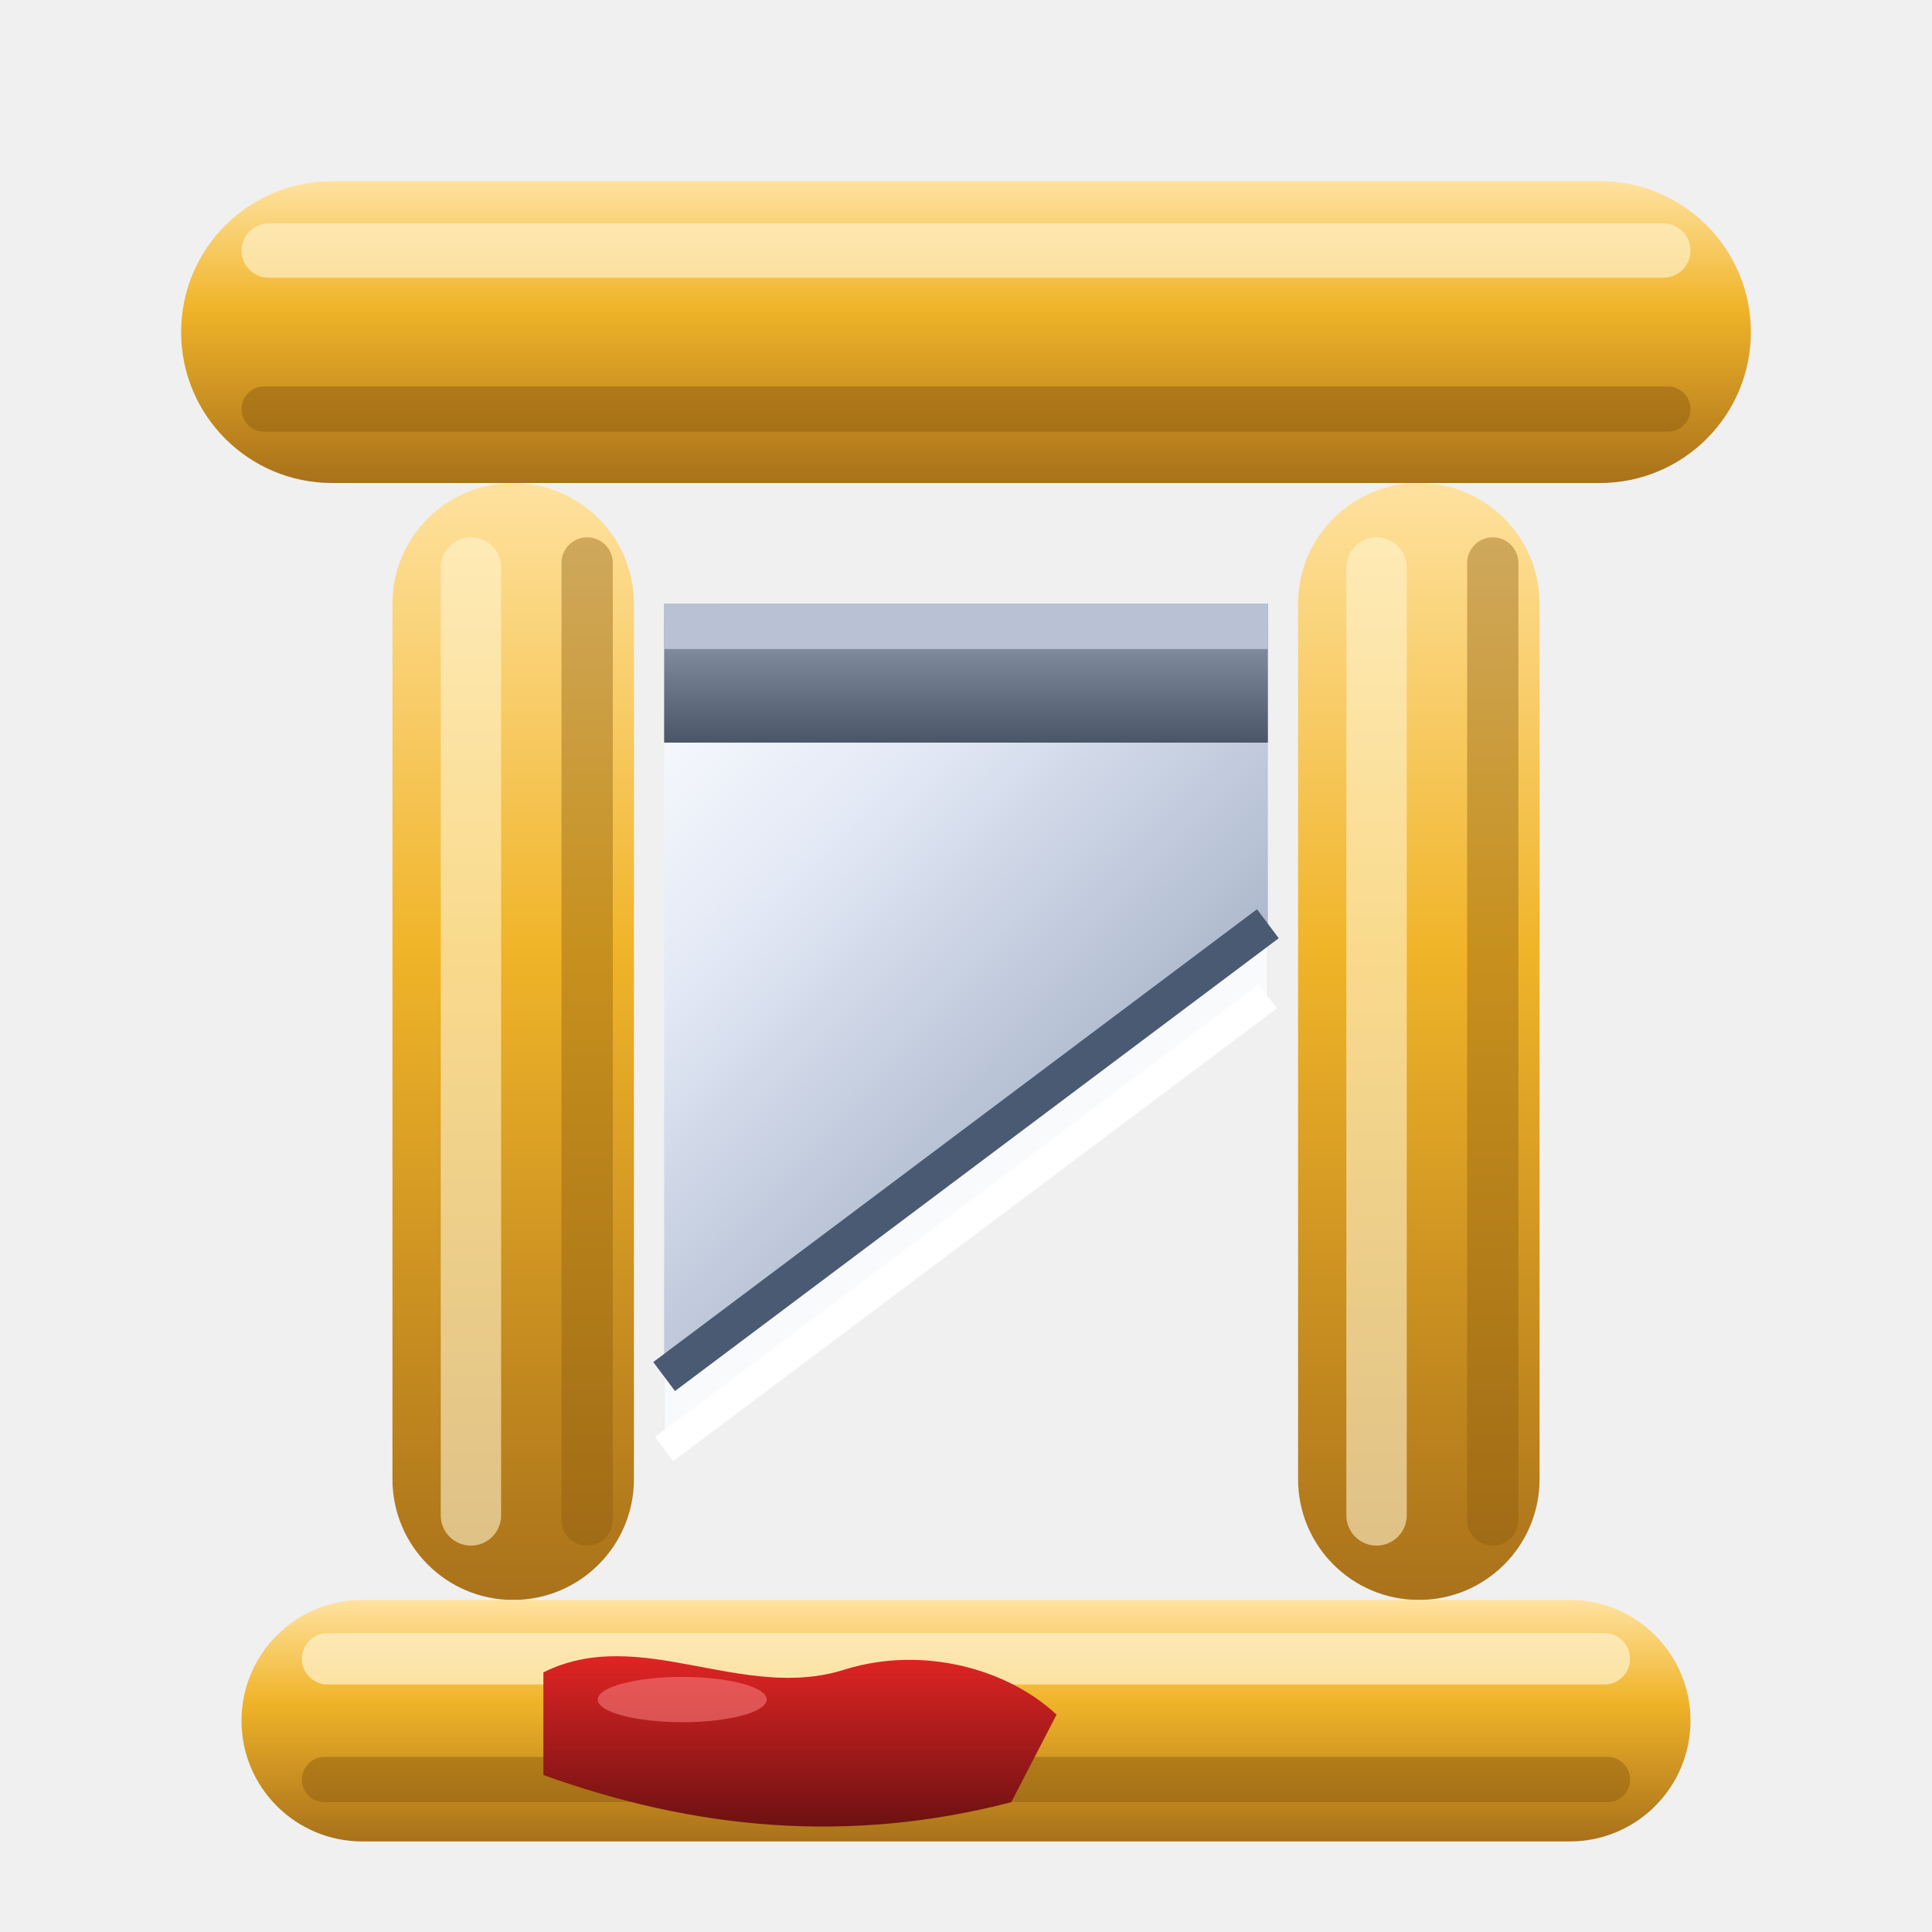
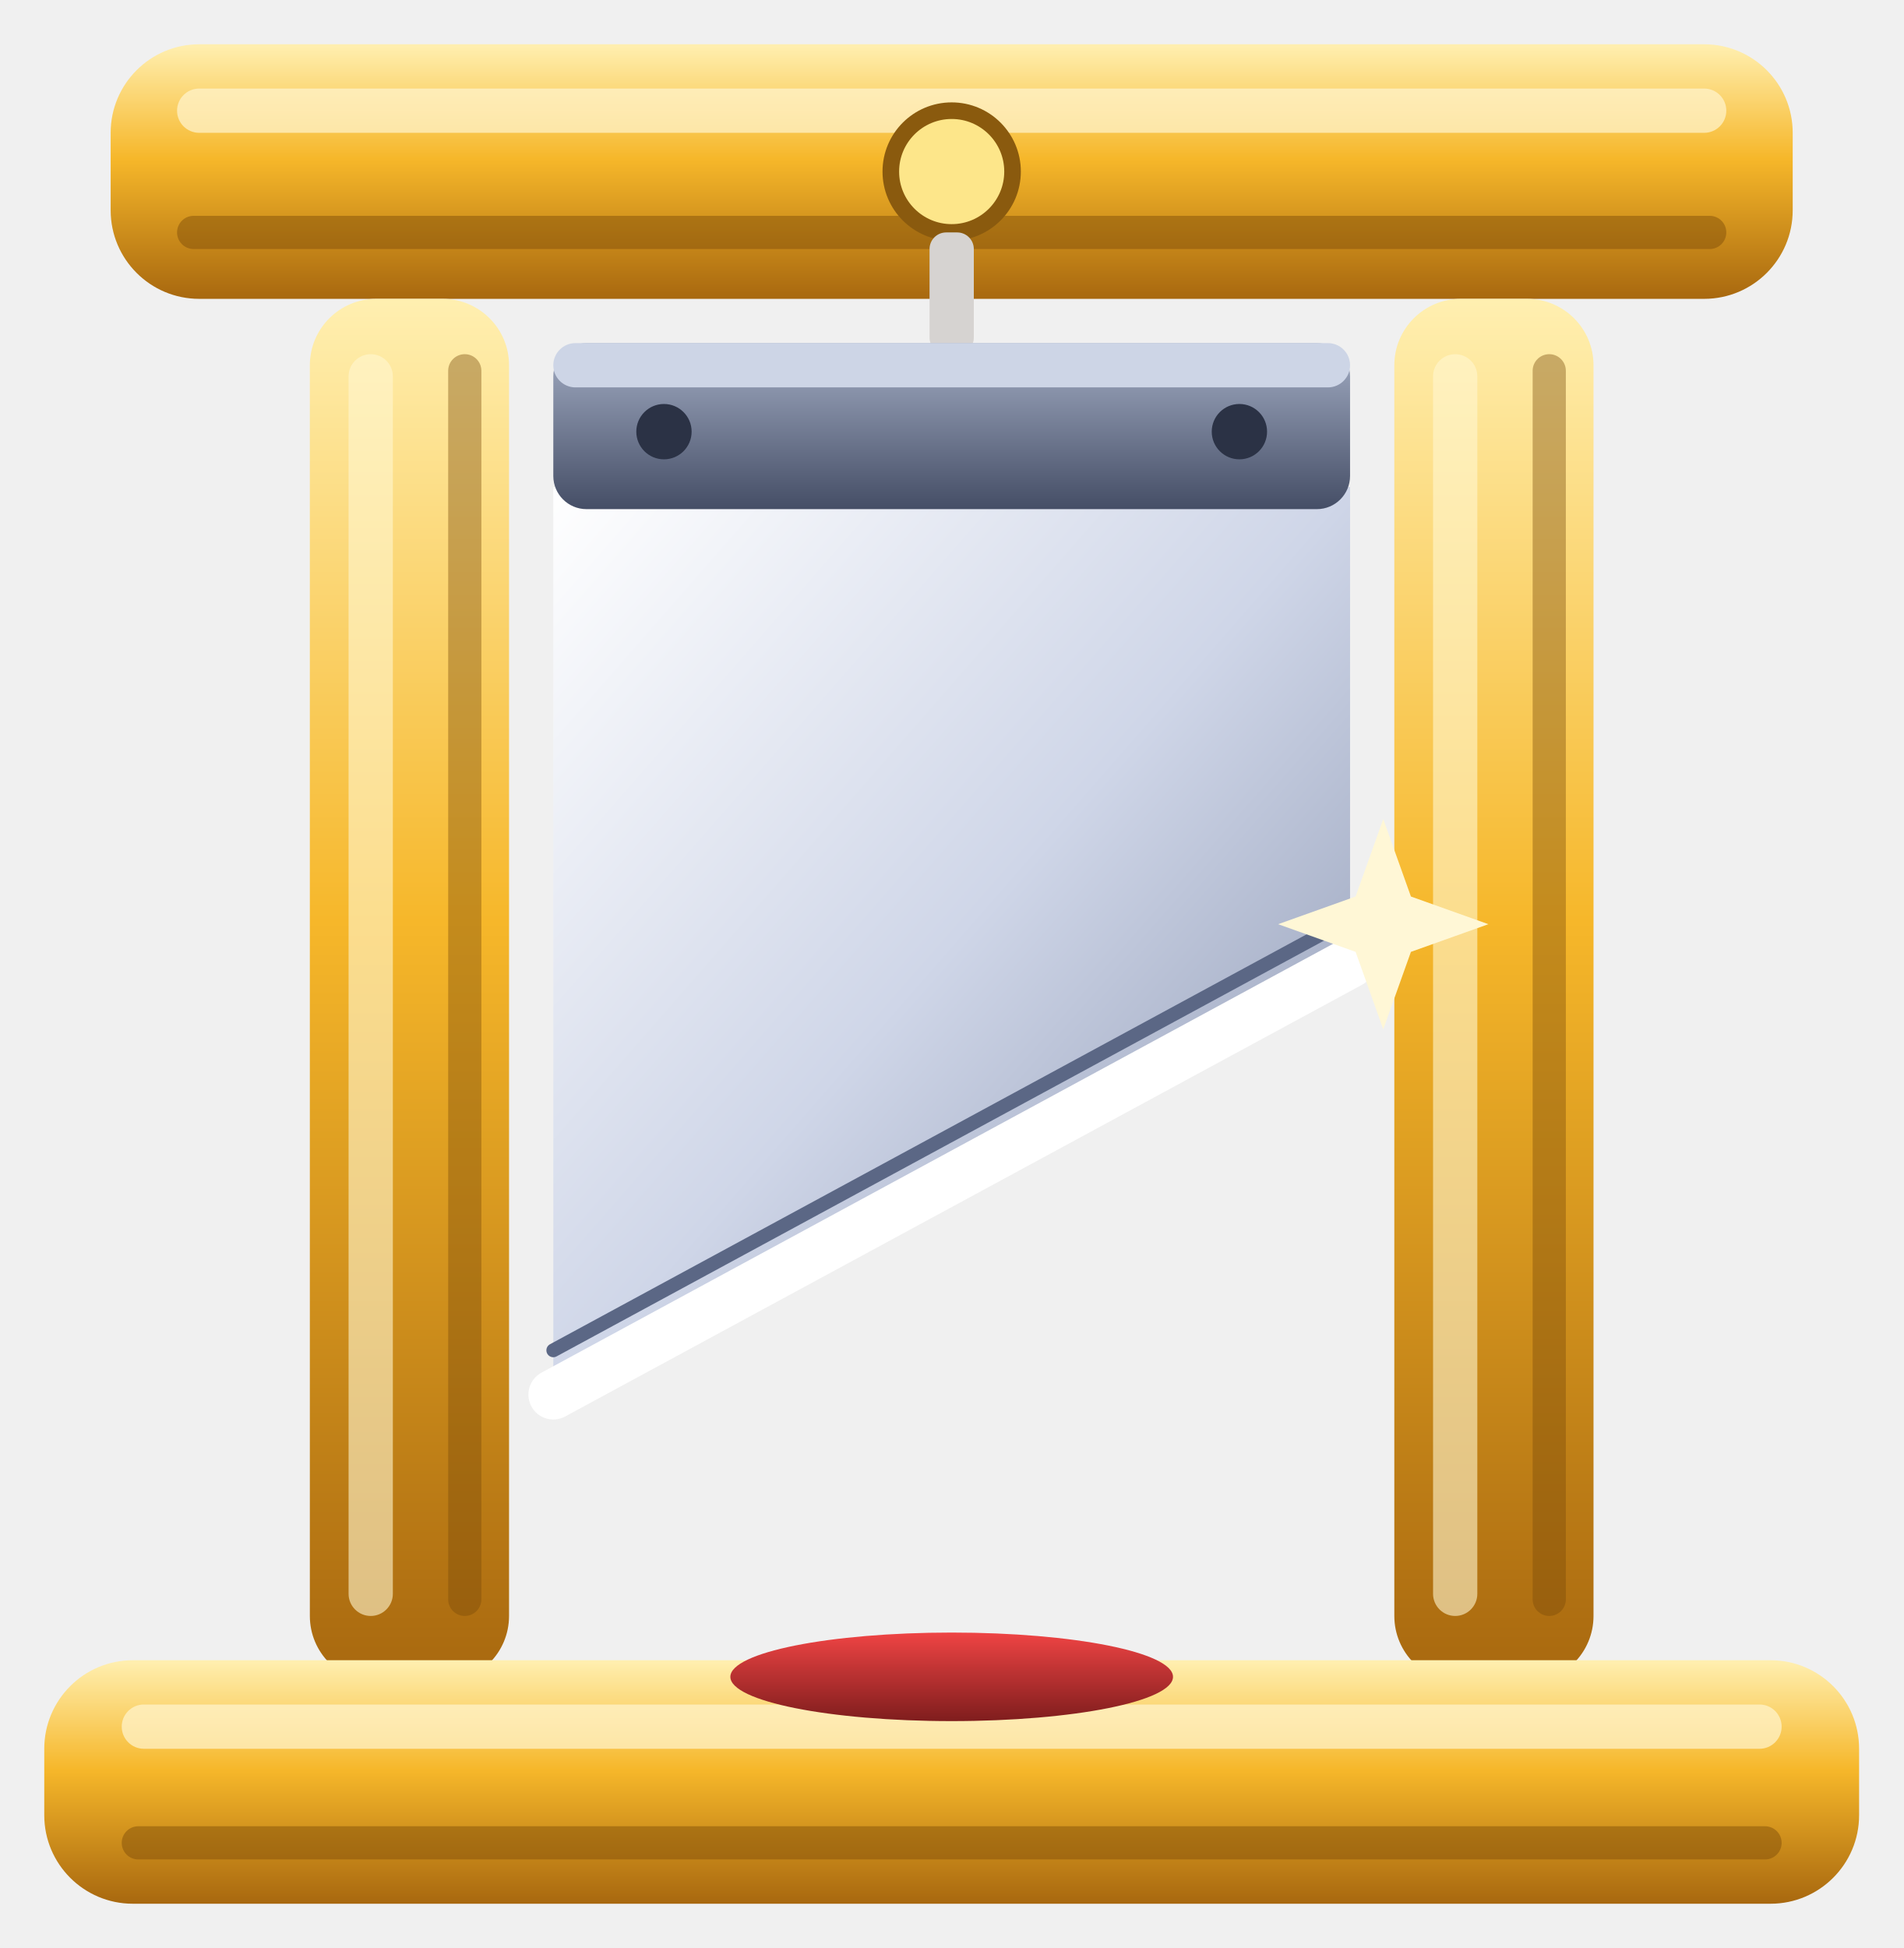
- <svg xmlns="http://www.w3.org/2000/svg" viewBox="0 0 64 64" width="64" height="64" role="img" aria-label="GuillotineVote">
+ <svg xmlns="http://www.w3.org/2000/svg" viewBox="84 88 344 352" role="img" aria-label="GuillotineVote">
  <defs>
-     <linearGradient id="wood" x1="0" y1="0" x2="0" y2="1">
-       <stop offset="0%" stop-color="#ffe2a0" />
-       <stop offset="42%" stop-color="#f0b429" />
-       <stop offset="100%" stop-color="#a9711a" />
+     <linearGradient id="gold" x1="0" y1="0" x2="0" y2="1">
+       <stop offset="0" stop-color="#ffefb0" />
+       <stop offset="0.45" stop-color="#f6b72a" />
+       <stop offset="1" stop-color="#a8680f" />
    </linearGradient>
-     <linearGradient id="sp" x1="0" y1="0" x2="0.7" y2="1">
-       <stop offset="0%" stop-color="#ffffff" />
-       <stop offset="32%" stop-color="#e2e8f5" />
-       <stop offset="66%" stop-color="#b6c1d4" />
-       <stop offset="100%" stop-color="#8592ab" />
+     <linearGradient id="steel" x1="0" y1="0" x2="1" y2="1">
+       <stop offset="0" stop-color="#ffffff" />
+       <stop offset="0.5" stop-color="#cfd6e8" />
+       <stop offset="1" stop-color="#8590ab" />
    </linearGradient>
-     <linearGradient id="bp" x1="0" y1="0" x2="0" y2="1">
-       <stop offset="0%" stop-color="#99a4b8" />
-       <stop offset="100%" stop-color="#4a5568" />
+     <linearGradient id="bar" x1="0" y1="0" x2="0" y2="1">
+       <stop offset="0" stop-color="#a3adc4" />
+       <stop offset="1" stop-color="#454e66" />
    </linearGradient>
    <linearGradient id="blood" x1="0" y1="0" x2="0" y2="1">
-       <stop offset="0%" stop-color="#e02424" />
-       <stop offset="100%" stop-color="#6d1111" />
+       <stop offset="0" stop-color="#ef4444" />
+       <stop offset="1" stop-color="#7f1d1d" />
    </linearGradient>
  </defs>
-   <rect x="6" y="6" width="52" height="10" rx="5" fill="url(#wood)" />
-   <rect x="8" y="7.4" width="48" height="1.8" rx="0.9" fill="#fff3cf" fill-opacity="0.65" />
-   <rect x="8" y="12.8" width="48" height="1.5" rx="0.75" fill="#8a5a0e" fill-opacity="0.45" />
-   <rect x="13" y="16" width="8" height="37" rx="4" fill="url(#wood)" />
-   <rect x="14.6" y="17.8" width="2" height="33.4" rx="1" fill="#fff3cf" fill-opacity="0.6" />
-   <rect x="18.6" y="17.8" width="1.7" height="33.4" rx="0.85" fill="#8a5a0e" fill-opacity="0.4" />
-   <rect x="43" y="16" width="8" height="37" rx="4" fill="url(#wood)" />
-   <rect x="44.6" y="17.8" width="2" height="33.4" rx="1" fill="#fff3cf" fill-opacity="0.6" />
-   <rect x="48.6" y="17.8" width="1.7" height="33.4" rx="0.85" fill="#8a5a0e" fill-opacity="0.4" />
-   <rect x="8" y="53" width="48" height="8" rx="4" fill="url(#wood)" />
-   <rect x="10" y="54.1" width="44" height="1.7" rx="0.85" fill="#fff3cf" fill-opacity="0.7" />
-   <rect x="10" y="58.2" width="44" height="1.5" rx="0.75" fill="#8a5a0e" fill-opacity="0.45" />
-   <path d="M22 20h20v13L22 48z" fill="url(#sp)" />
-   <path d="M42 30.6 22 45.6v2.4L42 33z" fill="#f8fafc" />
-   <path d="M42 30.6 22 45.6" stroke="#4b5a73" stroke-width="1.2" fill="none" />
-   <path d="M22 48 42 33" stroke="#ffffff" stroke-width="1" fill="none" />
-   <rect x="22" y="20" width="20" height="4.6" fill="url(#bp)" />
-   <rect x="22" y="20" width="20" height="1.5" fill="#b8c2d4" />
-   <path d="M18 55.4c3.2-1.6 6.6 1 10-.1 2.6-.8 5.4 0 7 1.5l-1.5 2.9c-5.4 1.4-10.5.9-15.5-.9z" fill="url(#blood)" />
-   <ellipse cx="22.6" cy="56.3" rx="2.8" ry="0.75" fill="#ff8a8a" fill-opacity="0.5" />
+   <g>
+     <rect x="104" y="96" width="304" height="46" rx="16" fill="url(#gold)" />
+     <rect x="116" y="104" width="280" height="8" rx="4" fill="#fff6d0" fill-opacity="0.7" />
+     <rect x="116" y="127" width="280" height="6" rx="3" fill="#7a4a08" fill-opacity="0.45" />
+     <rect x="140" y="142" width="36" height="250" rx="12" fill="url(#gold)" />
+     <rect x="147" y="152" width="8" height="228" rx="4" fill="#fff6d0" fill-opacity="0.6" />
+     <rect x="165" y="152" width="6" height="228" rx="3" fill="#7a4a08" fill-opacity="0.4" />
+     <rect x="336" y="142" width="36" height="250" rx="12" fill="url(#gold)" />
+     <rect x="343" y="152" width="8" height="228" rx="4" fill="#fff6d0" fill-opacity="0.6" />
+     <rect x="361" y="152" width="6" height="228" rx="3" fill="#7a4a08" fill-opacity="0.4" />
+     <rect x="92" y="388" width="328" height="44" rx="16" fill="url(#gold)" />
+     <rect x="106" y="396" width="300" height="8" rx="4" fill="#fff6d0" fill-opacity="0.7" />
+     <rect x="106" y="418" width="300" height="6" rx="3" fill="#7a4a08" fill-opacity="0.45" />
+     <ellipse cx="256" cy="391" rx="40" ry="8" fill="url(#blood)" />
+     <circle cx="256" cy="119" r="11" fill="#fde68a" stroke="#8a5a0e" stroke-width="3" />
+     <rect x="252" y="130" width="8" height="22" rx="3" fill="#d6d3d1" />
+     <path d="M184 176h144v86L184 340z" fill="url(#steel)" />
+     <path d="M328 262 184 340" stroke="#ffffff" stroke-width="9" stroke-linecap="round" />
+     <path d="M184 340 328 262" stroke="#5b6785" stroke-width="2.5" stroke-linecap="round" transform="translate(0 -8)" />
+     <rect x="184" y="150" width="144" height="30" rx="6" fill="url(#bar)" />
+     <rect x="184" y="150" width="144" height="8" rx="4" fill="#cdd5e6" />
+     <circle cx="204" cy="166" r="5" fill="#2b3245" />
+     <circle cx="308" cy="166" r="5" fill="#2b3245" />
+     <path d="M334 236l5 14 14 5-14 5-5 14-5-14-14-5 14-5z" fill="#fff7d6" />
+   </g>
</svg>
